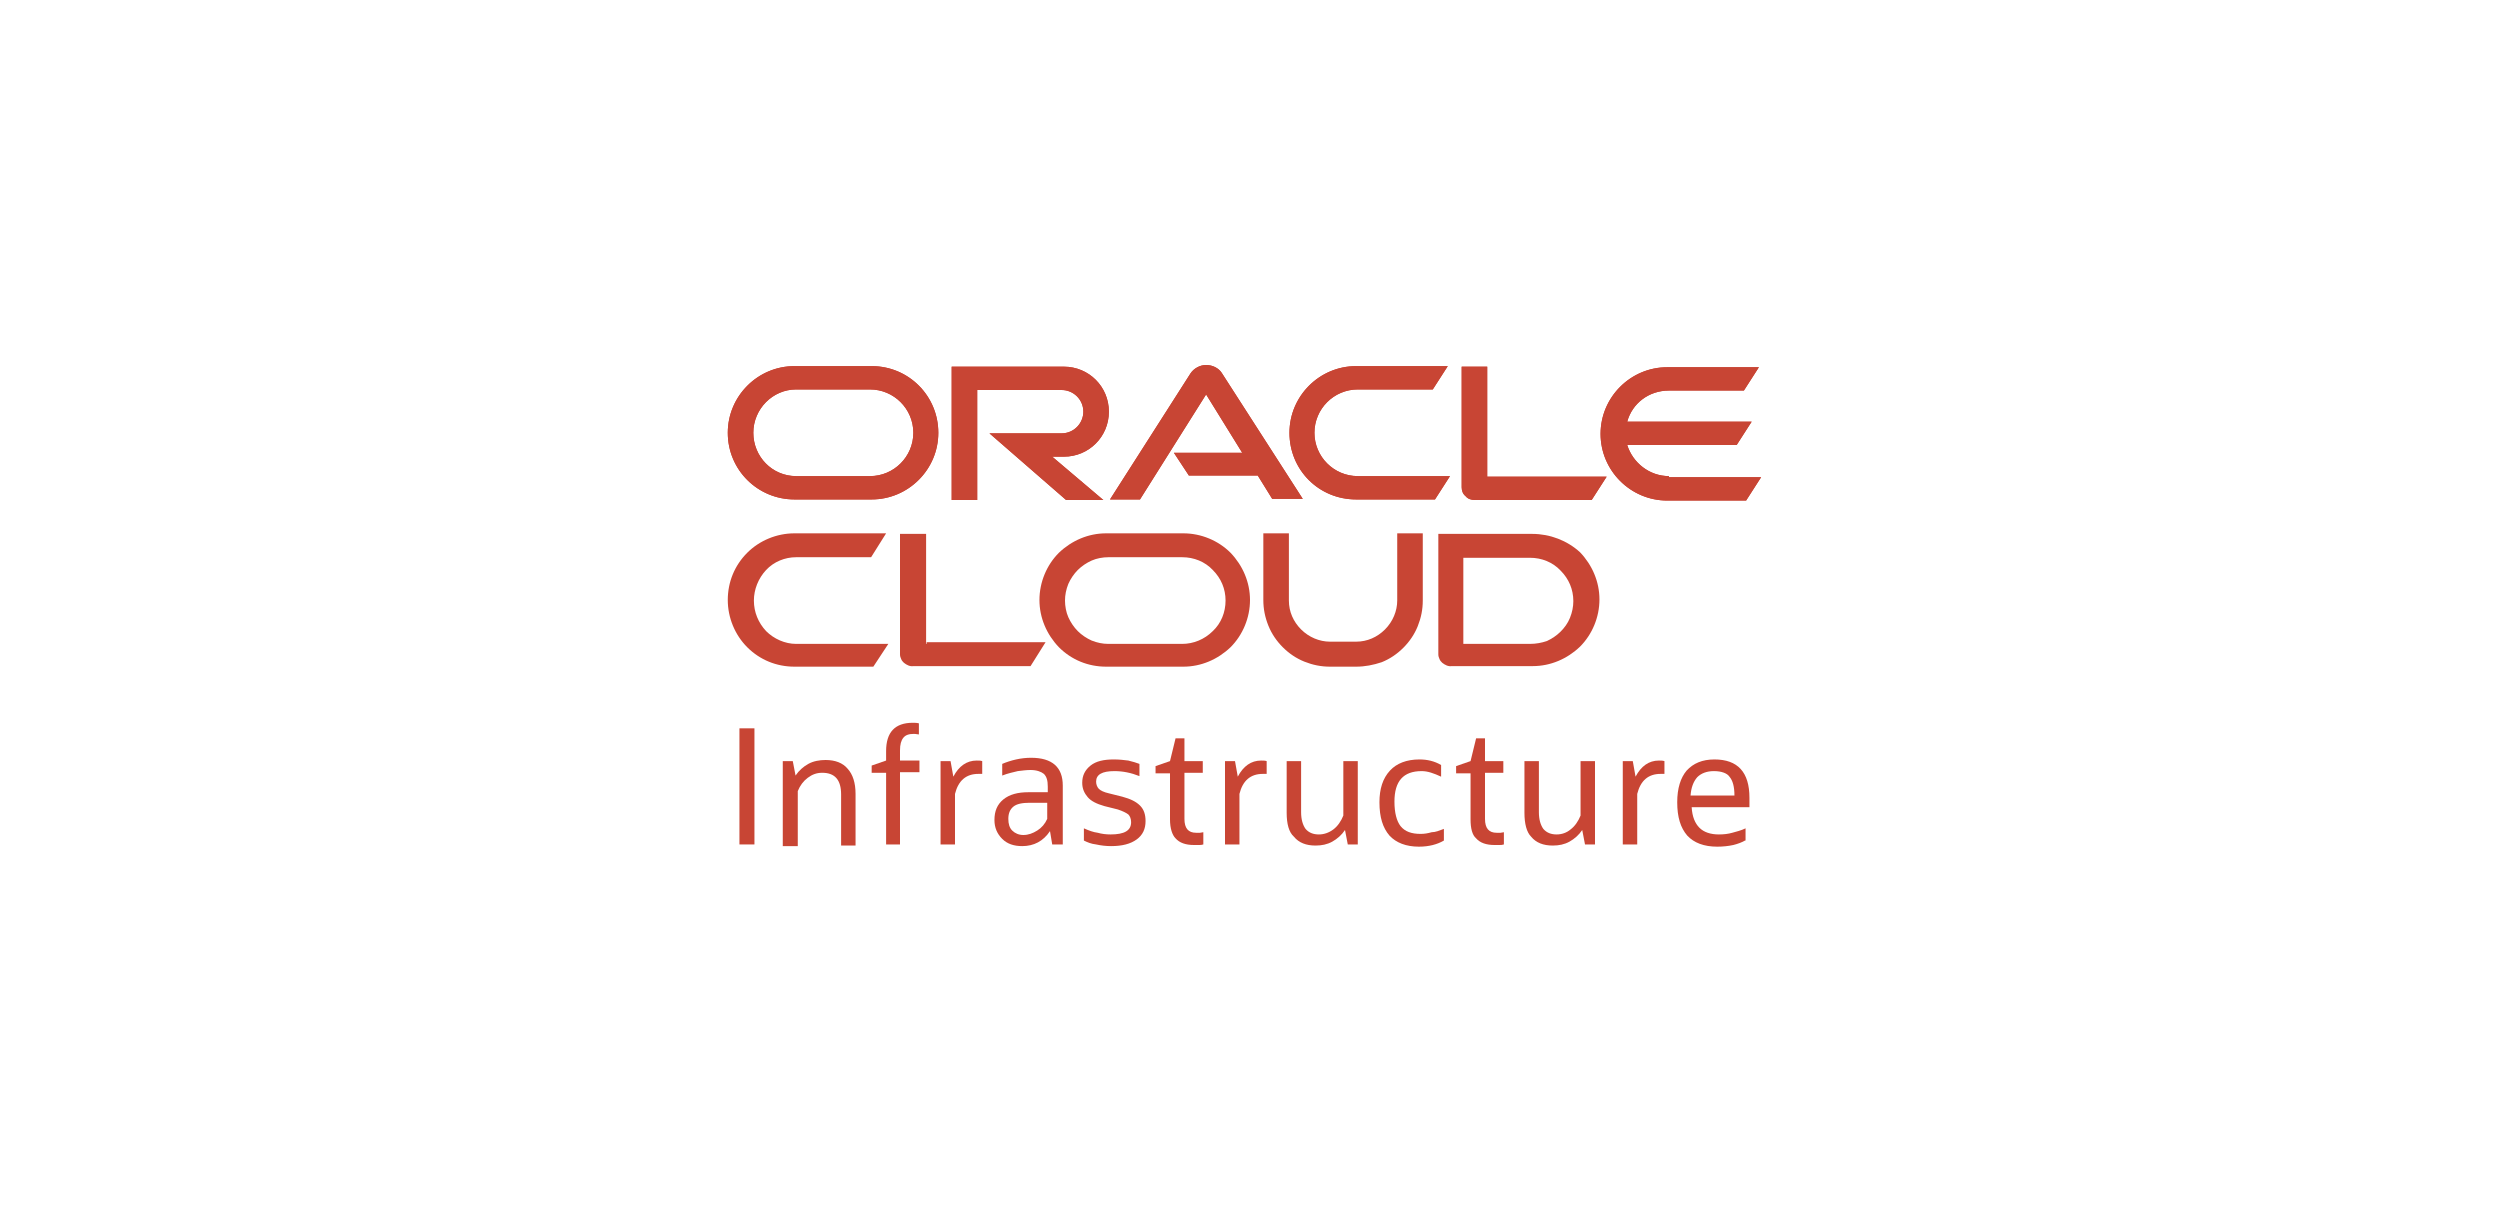
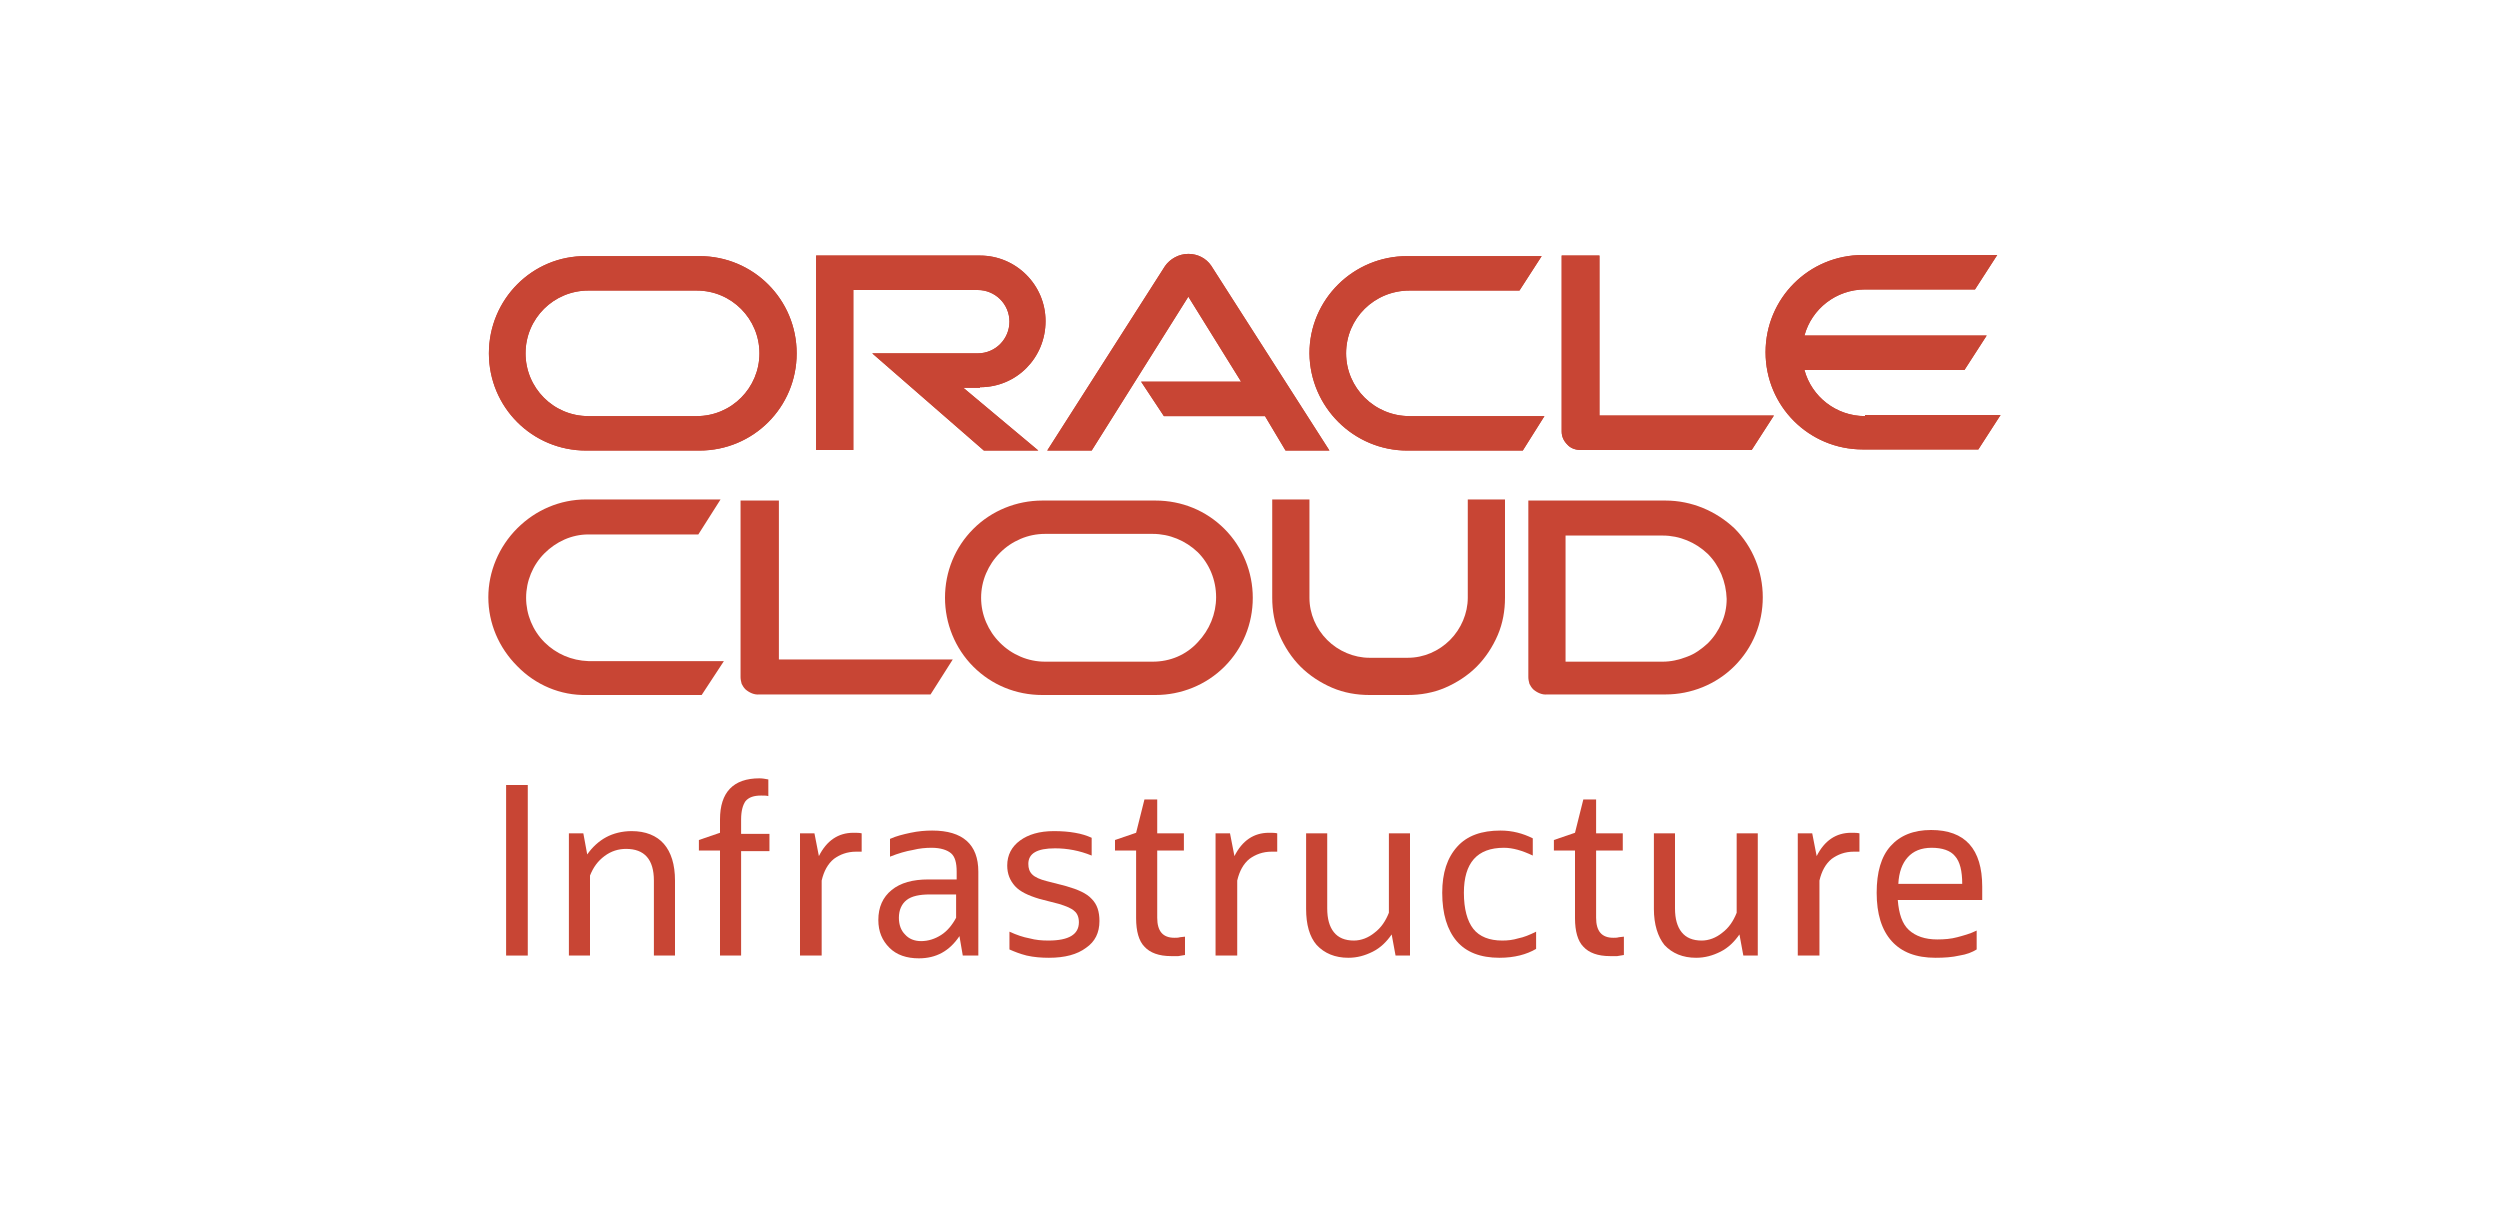
<svg xmlns="http://www.w3.org/2000/svg" version="1.1" id="Layer_1" x="0px" y="0px" viewBox="0 0 450 220" style="enable-background:new 0 0 450 220;" xml:space="preserve">
  <style type="text/css">
	.st0{fill:none;}
	.st1{fill:#C84534;}
</style>
  <rect class="st0" width="450" height="220" />
  <g>
-     <path class="st1" d="M300.4,85.7c-3.5,0-6.5-2.4-7.5-5.6h19.7l2.7-4.2h-22.4c0.9-3.3,3.9-5.6,7.5-5.6h13.5l2.7-4.2h-16.5   c-6.6,0-12,5.4-12,12c0,6.6,5.4,12,12,12h14.2l2.7-4.2H300.4 M244.1,89.9h14.2l2.7-4.2h-16.6c-4.3,0-7.8-3.5-7.8-7.8   c0-4.3,3.5-7.8,7.8-7.8h13.5l2.7-4.2h-16.5c-6.6,0-12,5.4-12,12C232.1,84.6,237.4,89.9,244.1,89.9 M156.6,85.7h-13.3   c-4.3,0-7.7-3.5-7.7-7.8c0-4.3,3.5-7.8,7.7-7.8h13.3c4.3,0,7.8,3.5,7.8,7.8C164.4,82.2,160.9,85.7,156.6,85.7 M143,89.9h13.9   c6.6,0,12-5.4,12-12c0-6.6-5.3-12-12-12H143c-6.6,0-12,5.4-12,12C131,84.6,136.4,89.9,143,89.9 M191.5,82.2c4.5,0,8.1-3.6,8.1-8.1   c0-4.5-3.6-8.1-8.1-8.1h-20.2v24h4.6V70.2h15.2c2.1,0,3.9,1.7,3.9,3.9c0,2.1-1.7,3.9-3.9,3.9l-13,0l13.8,12h6.7l-9.2-7.8H191.5    M267.7,85.7V66h-4.6v21.7c0,0.6,0.2,1.2,0.7,1.6c0.4,0.5,1,0.7,1.7,0.7h21l2.7-4.2H267.7 M211.3,81.5h12.3L217.1,71l-11.9,18.9   h-5.4l14.5-22.7c0.6-0.9,1.7-1.5,2.8-1.5c1.1,0,2.2,0.5,2.8,1.4l14.6,22.7H229l-2.6-4.2H214L211.3,81.5" />
-     <path class="st1" d="M300.4,85.7c-3.5,0-6.5-2.4-7.5-5.6h19.7l2.7-4.2h-22.4c0.9-3.3,3.9-5.6,7.5-5.6h13.5l2.7-4.2h-16.5   c-6.6,0-12,5.4-12,12c0,6.6,5.4,12,12,12h14.2l2.7-4.2H300.4 M244.1,89.9h14.2l2.7-4.2h-16.6c-4.3,0-7.8-3.5-7.8-7.8   c0-4.3,3.5-7.8,7.8-7.8h13.5l2.7-4.2h-16.5c-6.6,0-12,5.4-12,12C232.1,84.6,237.4,89.9,244.1,89.9 M156.6,85.7h-13.3   c-4.3,0-7.7-3.5-7.7-7.8c0-4.3,3.5-7.8,7.7-7.8h13.3c4.3,0,7.8,3.5,7.8,7.8C164.4,82.2,160.9,85.7,156.6,85.7 M143,89.9h13.9   c6.6,0,12-5.4,12-12c0-6.6-5.3-12-12-12H143c-6.6,0-12,5.4-12,12C131,84.6,136.4,89.9,143,89.9 M191.5,82.2c4.5,0,8.1-3.6,8.1-8.1   c0-4.5-3.6-8.1-8.1-8.1h-20.2v24h4.6V70.2h15.2c2.1,0,3.9,1.7,3.9,3.9c0,2.1-1.7,3.9-3.9,3.9l-13,0l13.8,12h6.7l-9.2-7.8H191.5    M267.7,85.7V66h-4.6v21.7c0,0.6,0.2,1.2,0.7,1.6c0.4,0.5,1,0.7,1.7,0.7h21l2.7-4.2H267.7 M211.3,81.5h12.3L217.1,71l-11.9,18.9   h-5.4l14.5-22.7c0.6-0.9,1.7-1.5,2.8-1.5c1.1,0,2.2,0.5,2.8,1.4l14.6,22.7H229l-2.6-4.2H214L211.3,81.5" />
-     <polygon class="st1" points="133.1,152 133.1,131.1 135.8,131.1 135.8,152 133.1,152  " />
-     <path class="st1" d="M140.9,152v-15h1.8l0.5,2.6c0.6-0.9,1.4-1.6,2.3-2.1c0.9-0.5,2-0.7,3.1-0.7c1.7,0,3.1,0.5,4,1.6   c0.9,1,1.4,2.5,1.4,4.5v9.3h-2.6v-9.2c0-2.6-1.1-3.9-3.4-3.9c-1,0-1.8,0.3-2.6,0.9c-0.8,0.6-1.4,1.4-1.8,2.4v9.9H140.9L140.9,152z" />
-     <path class="st1" d="M159.5,152v-12.9h-2.6v-1.3l2.6-0.9v-1.7c0-3.4,1.6-5.1,4.8-5.1c0.3,0,0.7,0,1.1,0.1v2c-0.2,0-0.5-0.1-0.9-0.1   c-0.9,0-1.5,0.2-1.9,0.7c-0.4,0.5-0.6,1.2-0.6,2.3v1.8h3.5v2.1h-3.5V152H159.5L159.5,152z" />
-     <path class="st1" d="M169.3,152v-15h1.8l0.5,2.8c1-1.9,2.4-2.9,4.2-2.9c0.4,0,0.7,0,1,0.1v2.3h-0.7c-1.1,0-2,0.3-2.7,0.9   c-0.7,0.6-1.2,1.5-1.5,2.7v9.1H169.3L169.3,152z" />
-     <path class="st1" d="M184.2,150.3c0.9,0,1.7-0.3,2.5-0.8c0.8-0.5,1.4-1.2,1.8-2.1v-2.9h-3.2c-1.3,0-2.3,0.2-2.9,0.7   c-0.6,0.5-0.9,1.2-0.9,2.2c0,0.9,0.2,1.6,0.7,2.1C182.7,150,183.4,150.3,184.2,150.3L184.2,150.3z M189.4,152l-0.4-2.4   c-1.2,1.8-2.9,2.7-5,2.7c-1.5,0-2.7-0.4-3.6-1.3c-0.9-0.9-1.4-2-1.4-3.4c0-1.6,0.5-2.8,1.6-3.7c1.1-0.9,2.6-1.3,4.5-1.3h3.5v-1   c0-1.1-0.2-1.8-0.7-2.3c-0.5-0.4-1.3-0.7-2.4-0.7c-0.7,0-1.5,0.1-2.3,0.2c-0.8,0.2-1.8,0.4-2.8,0.8v-2.1c0.7-0.3,1.6-0.6,2.5-0.8   c0.9-0.2,1.8-0.3,2.7-0.3c3.8,0,5.7,1.7,5.7,5V152H189.4L189.4,152z" />
-     <path class="st1" d="M195.1,151.3v-2.2c0.9,0.4,1.7,0.7,2.5,0.8c0.7,0.2,1.5,0.3,2.3,0.3c2.5,0,3.7-0.7,3.7-2.2   c0-0.6-0.2-1.1-0.5-1.4c-0.4-0.3-1-0.6-1.9-0.9l-2.4-0.6c-1.4-0.4-2.4-0.9-3-1.6c-0.6-0.7-1-1.5-1-2.6c0-1.3,0.5-2.3,1.5-3.1   c1-0.8,2.4-1.1,4.2-1.1c1,0,1.8,0.1,2.6,0.2c0.8,0.2,1.5,0.4,2,0.6v2.2c-1.5-0.6-3-0.9-4.5-0.9c-2.2,0-3.3,0.6-3.3,1.9   c0,0.5,0.2,1,0.5,1.3c0.3,0.3,0.9,0.6,1.8,0.8l2.4,0.6c1.5,0.4,2.5,0.9,3.2,1.6c0.7,0.7,1,1.6,1,2.8c0,1.4-0.5,2.5-1.6,3.3   c-1.1,0.8-2.6,1.2-4.6,1.2c-0.9,0-1.8-0.1-2.7-0.3C196.4,151.9,195.7,151.6,195.1,151.3L195.1,151.3z" />
-     <path class="st1" d="M210.6,147.5v-8.3H208v-1.3l2.6-0.9l1-4.1h1.6v4.1h3.3v2.1h-3.3v8.3c0,1.7,0.7,2.5,2.1,2.5c0.2,0,0.5,0,0.7,0   c0.2,0,0.4-0.1,0.6-0.1v2.2c-0.3,0.1-0.5,0.1-0.8,0.1c-0.3,0-0.6,0-0.9,0c-1.5,0-2.6-0.4-3.3-1.2   C211,150.3,210.6,149.1,210.6,147.5L210.6,147.5z" />
-     <path class="st1" d="M220.5,152v-15h1.8l0.5,2.8c1-1.9,2.4-2.9,4.2-2.9c0.4,0,0.7,0,1,0.1v2.3h-0.7c-1.1,0-2,0.3-2.7,0.9   c-0.7,0.6-1.2,1.5-1.5,2.7v9.1H220.5L220.5,152z" />
-     <path class="st1" d="M231.6,146.3V137h2.6v9.2c0,1.3,0.3,2.3,0.8,3c0.6,0.7,1.4,1,2.4,1c0.9,0,1.8-0.3,2.6-0.9   c0.8-0.6,1.4-1.5,1.8-2.5V137h2.6v15h-1.8l-0.5-2.6c-0.6,0.9-1.4,1.6-2.3,2.1c-0.9,0.5-1.9,0.7-3,0.7c-1.7,0-3-0.5-3.9-1.6   C232,149.8,231.6,148.3,231.6,146.3L231.6,146.3z" />
-     <path class="st1" d="M259.9,149.2v2.1c-1.2,0.7-2.7,1.1-4.5,1.1c-2.3,0-4.1-0.7-5.3-2c-1.2-1.4-1.8-3.3-1.8-6   c0-2.4,0.6-4.3,1.9-5.7c1.2-1.3,3-2,5.3-2c1.4,0,2.7,0.3,3.9,1v2.1c-1.3-0.6-2.4-1-3.5-1c-3.3,0-4.9,1.8-4.9,5.5   c0,2,0.4,3.5,1.1,4.4c0.8,1,2,1.4,3.6,1.4c0.7,0,1.3-0.1,2-0.3C258.4,149.8,259.1,149.5,259.9,149.2L259.9,149.2z" />
-     <path class="st1" d="M264.7,147.5v-8.3h-2.6v-1.3l2.6-0.9l1-4.1h1.6v4.1h3.3v2.1h-3.3v8.3c0,1.7,0.7,2.5,2.1,2.5c0.2,0,0.5,0,0.7,0   c0.2,0,0.4-0.1,0.6-0.1v2.2c-0.3,0.1-0.5,0.1-0.8,0.1c-0.3,0-0.6,0-0.9,0c-1.5,0-2.6-0.4-3.3-1.2   C265,150.3,264.7,149.1,264.7,147.5L264.7,147.5z" />
-     <path class="st1" d="M274.4,146.3V137h2.6v9.2c0,1.3,0.3,2.3,0.8,3c0.6,0.7,1.4,1,2.4,1c0.9,0,1.8-0.3,2.5-0.9   c0.8-0.6,1.4-1.5,1.8-2.5V137h2.6v15h-1.8l-0.5-2.6c-0.6,0.9-1.4,1.6-2.3,2.1c-0.9,0.5-1.9,0.7-3,0.7c-1.7,0-3-0.5-3.9-1.6   C274.8,149.8,274.4,148.3,274.4,146.3L274.4,146.3z" />
-     <path class="st1" d="M292.1,152v-15h1.8l0.5,2.8c1-1.9,2.4-2.9,4.2-2.9c0.4,0,0.7,0,1,0.1v2.3h-0.7c-1.1,0-2,0.3-2.7,0.9   c-0.7,0.6-1.2,1.5-1.5,2.7v9.1H292.1L292.1,152z" />
-     <path class="st1" d="M308.5,138.8c-1.3,0-2.3,0.4-3,1.1c-0.7,0.8-1.1,1.9-1.2,3.3h7.9c0-1.6-0.3-2.7-0.9-3.4   C310.9,139.2,309.9,138.8,308.5,138.8L308.5,138.8z M314.1,151.3c-0.5,0.3-1.3,0.6-2.1,0.8c-0.9,0.2-1.9,0.3-2.9,0.3   c-2.4,0-4.2-0.7-5.4-2c-1.2-1.4-1.8-3.3-1.8-6c0-2.5,0.6-4.4,1.7-5.7c1.2-1.3,2.8-2,5-2c4.2,0,6.3,2.3,6.3,6.9v1.7h-10.4   c0.1,1.7,0.6,2.9,1.4,3.7c0.8,0.8,2,1.2,3.5,1.2c0.9,0,1.7-0.1,2.4-0.3s1.6-0.4,2.4-0.8V151.3L314.1,151.3z" />
-     <path class="st1" d="M166.7,115.9V96.1H162v21.7c0,0.3,0.1,0.6,0.2,0.8c0.1,0.3,0.3,0.5,0.5,0.7c0.5,0.4,1.1,0.7,1.7,0.6h21.1   l2.7-4.3h-21.4V115.9L166.7,115.9z M143,120h14.2l2.7-4.1h-16.6c-2,0-4-0.9-5.4-2.3c-1.4-1.5-2.2-3.4-2.2-5.5c0-2,0.8-4,2.2-5.5   c1.4-1.5,3.4-2.3,5.4-2.3h13.5l2.7-4.3H143c-3.2,0-6.3,1.3-8.5,3.5c-2.3,2.3-3.5,5.3-3.5,8.5c0,3.2,1.3,6.3,3.5,8.5   C136.8,118.8,139.8,120,143,120L143,120L143,120z" />
-     <path class="st1" d="M275.8,96.1h-16.9v21.7c0,0.3,0.1,0.6,0.2,0.8c0.1,0.3,0.3,0.5,0.5,0.7c0.5,0.4,1.1,0.7,1.7,0.6h14.6   c3.2,0,6.2-1.3,8.5-3.5c2.2-2.2,3.5-5.3,3.5-8.5c0-3.2-1.3-6.2-3.5-8.5C282.1,97.3,279,96.1,275.8,96.1L275.8,96.1L275.8,96.1z    M275.4,115.9h-12v-15.5h12c2.1,0,4.1,0.8,5.5,2.3c1.5,1.5,2.3,3.4,2.3,5.5c0,1-0.2,2-0.6,3s-1,1.8-1.7,2.5   c-0.7,0.7-1.6,1.3-2.5,1.7C277.5,115.7,276.5,115.9,275.4,115.9L275.4,115.9z" />
-     <path class="st1" d="M199.1,120H213c3.2,0,6.2-1.3,8.5-3.5c2.2-2.2,3.5-5.3,3.5-8.5c0-3.2-1.3-6.2-3.5-8.5   c-2.2-2.2-5.3-3.5-8.5-3.5h-13.9c-3.2,0-6.2,1.3-8.5,3.5c-2.2,2.2-3.5,5.3-3.5,8.5c0,3.2,1.3,6.2,3.5,8.5   C192.9,118.8,195.9,120,199.1,120L199.1,120z M212.8,115.9h-13.3c-1,0-2-0.2-3-0.6c-0.9-0.4-1.8-1-2.5-1.7   c-0.7-0.7-1.3-1.6-1.7-2.5c-0.4-0.9-0.6-2-0.6-3s0.2-2,0.6-3c0.4-0.9,1-1.8,1.7-2.5c0.7-0.7,1.6-1.3,2.5-1.7c0.9-0.4,2-0.6,3-0.6   h13.3c2.1,0,4.1,0.8,5.5,2.3c1.5,1.5,2.3,3.4,2.3,5.5c0,2.1-0.8,4.1-2.3,5.5C216.8,115.1,214.8,115.9,212.8,115.9L212.8,115.9z" />
-     <path class="st1" d="M244.1,120h-4.7c-1.6,0-3.1-0.3-4.6-0.9c-1.5-0.6-2.8-1.5-3.9-2.6c-1.1-1.1-2-2.4-2.6-3.9   c-0.6-1.5-0.9-3-0.9-4.6V96h4.6v12.1c0,2,0.8,3.8,2.2,5.2c1.4,1.4,3.3,2.2,5.2,2.2h4.7c2,0,3.8-0.8,5.2-2.2   c1.4-1.4,2.2-3.3,2.2-5.2V96h4.6v12.1c0,1.6-0.3,3.1-0.9,4.6c-0.6,1.5-1.5,2.8-2.6,3.9c-1.1,1.1-2.4,2-3.9,2.6   C247.2,119.7,245.7,120,244.1,120L244.1,120z" />
+     <path class="st1" d="M335.7,74.9c-5.2,0-9.6-3.5-10.9-8.3h28.8l4-6.2h-32.8c1.3-4.8,5.7-8.3,10.9-8.3h19.8l4-6.2h-24.2   c-9.7,0-17.5,7.8-17.5,17.5c0,9.7,7.8,17.5,17.5,17.5h20.8l4-6.2H335.7 M253.3,81.1h20.8l3.9-6.2h-24.3c-6.3,0-11.4-5.1-11.4-11.3   c0-6.3,5.1-11.3,11.4-11.3h19.8l4-6.2h-24.2c-9.7,0-17.6,7.8-17.6,17.5C235.8,73.3,243.7,81.1,253.3,81.1 M125.4,74.9h-19.5   c-6.3,0-11.3-5.1-11.3-11.3c0-6.3,5.1-11.3,11.3-11.3h19.5c6.3,0,11.3,5.1,11.3,11.3C136.7,69.8,131.7,74.9,125.4,74.9 M105.5,81.1   h20.4c9.7,0,17.5-7.8,17.5-17.5c0-9.7-7.8-17.5-17.5-17.5h-20.4C95.8,46,88,53.9,88,63.6C88,73.3,95.8,81.1,105.5,81.1 M176.4,69.7   c6.6,0,11.8-5.3,11.8-11.9c0-6.5-5.3-11.8-11.8-11.8h-29.5v35h6.7V52.2H176c3.1,0,5.7,2.5,5.7,5.7c0,3.1-2.5,5.7-5.7,5.7l-19,0   l20.1,17.5h9.8l-13.5-11.3H176.4 M287.9,74.9V46h-6.8v31.7c0,0.9,0.4,1.7,1,2.3c0.6,0.7,1.5,1,2.5,1h30.7l4-6.2H287.9 M205.4,68.7   h18l-9.5-15.3l-17.4,27.7h-8l21.2-33.2c0.9-1.3,2.5-2.2,4.2-2.2c1.7,0,3.2,0.8,4.1,2.1l21.3,33.3h-7.9l-3.7-6.2h-18.2L205.4,68.7" />
+     <path class="st1" d="M335.7,74.9c-5.2,0-9.6-3.5-10.9-8.3h28.8l4-6.2h-32.8c1.3-4.8,5.7-8.3,10.9-8.3h19.8l4-6.2h-24.2   c-9.7,0-17.5,7.8-17.5,17.5c0,9.7,7.8,17.5,17.5,17.5h20.8l4-6.2H335.7 M253.3,81.1h20.8l3.9-6.2h-24.3c-6.3,0-11.4-5.1-11.4-11.3   c0-6.3,5.1-11.3,11.4-11.3h19.8l4-6.2h-24.2c-9.7,0-17.6,7.8-17.6,17.5C235.8,73.3,243.7,81.1,253.3,81.1 M125.4,74.9h-19.5   c-6.3,0-11.3-5.1-11.3-11.3c0-6.3,5.1-11.3,11.3-11.3h19.5c6.3,0,11.3,5.1,11.3,11.3C136.7,69.8,131.7,74.9,125.4,74.9 M105.5,81.1   h20.4c9.7,0,17.5-7.8,17.5-17.5c0-9.7-7.8-17.5-17.5-17.5h-20.4C95.8,46,88,53.9,88,63.6C88,73.3,95.8,81.1,105.5,81.1 M176.4,69.7   c6.6,0,11.8-5.3,11.8-11.9c0-6.5-5.3-11.8-11.8-11.8h-29.5v35h6.7V52.2H176c3.1,0,5.7,2.5,5.7,5.7c0,3.1-2.5,5.7-5.7,5.7l-19,0   l20.1,17.5h9.8l-13.5-11.3H176.4 M287.9,74.9V46h-6.8v31.7c0,0.9,0.4,1.7,1,2.3c0.6,0.7,1.5,1,2.5,1h30.7l4-6.2H287.9 M205.4,68.7   h18l-9.5-15.3l-17.4,27.7h-8l21.2-33.2c0.9-1.3,2.5-2.2,4.2-2.2c1.7,0,3.2,0.8,4.1,2.1l21.3,33.3h-7.9l-3.7-6.2h-18.2L205.4,68.7" />
+     <polygon class="st1" points="91.1,172 91.1,141.3 95,141.3 95,172 91.1,172  " />
+     <path class="st1" d="M102.4,172v-22h2.6l0.7,3.8c0.9-1.3,2.1-2.4,3.4-3.1c1.3-0.7,2.9-1.1,4.6-1.1c2.5,0,4.5,0.8,5.8,2.3   c1.3,1.5,2,3.7,2,6.6V172h-3.8v-13.5c0-3.8-1.7-5.7-5-5.7c-1.4,0-2.7,0.4-3.9,1.3c-1.2,0.9-2,2-2.6,3.5V172H102.4L102.4,172z" />
+     <path class="st1" d="M129.6,172v-18.9h-3.8v-1.9l3.8-1.3v-2.4c0-4.9,2.4-7.4,7.1-7.4c0.5,0,1.1,0.1,1.6,0.2v3   c-0.3-0.1-0.8-0.1-1.3-0.1c-1.3,0-2.2,0.3-2.8,1c-0.5,0.7-0.8,1.8-0.8,3.3v2.6h5.1v3.1h-5.1V172H129.6L129.6,172z" />
+     <path class="st1" d="M144,172v-22h2.6l0.8,4.1c1.4-2.8,3.5-4.2,6.2-4.2c0.6,0,1.1,0,1.5,0.1v3.3h-1c-1.6,0-2.9,0.5-4,1.3   c-1.1,0.9-1.8,2.2-2.2,3.9V172H144L144,172z" />
+     <path class="st1" d="M165.8,169.4c1.3,0,2.5-0.4,3.6-1.1c1.1-0.7,2-1.8,2.7-3.1V161h-4.7c-1.9,0-3.3,0.3-4.2,1   c-0.9,0.7-1.4,1.8-1.4,3.2c0,1.3,0.4,2.3,1.1,3C163.6,169,164.6,169.4,165.8,169.4L165.8,169.4z M173.3,172l-0.6-3.5   c-1.8,2.7-4.2,4-7.3,4c-2.2,0-4-0.6-5.3-1.9c-1.3-1.3-2-2.9-2-5c0-2.3,0.8-4.1,2.4-5.4c1.6-1.3,3.8-1.9,6.6-1.9h5.1v-1.4   c0-1.6-0.3-2.7-1-3.3c-0.7-0.6-1.9-1-3.5-1c-1.1,0-2.2,0.1-3.4,0.4c-1.2,0.2-2.6,0.6-4.1,1.2V151c1.1-0.5,2.3-0.8,3.7-1.1   c1.4-0.3,2.7-0.4,3.9-0.4c5.5,0,8.3,2.5,8.3,7.4V172H173.3L173.3,172z" />
+     <path class="st1" d="M181.7,170.9v-3.2c1.3,0.6,2.5,1,3.6,1.2c1.1,0.3,2.2,0.4,3.4,0.4c3.7,0,5.5-1.1,5.5-3.3c0-0.9-0.3-1.6-0.8-2   c-0.5-0.5-1.5-0.9-2.8-1.3l-3.5-0.9c-2-0.6-3.5-1.3-4.4-2.3c-0.9-1-1.4-2.2-1.4-3.7c0-1.9,0.8-3.4,2.3-4.5c1.5-1.1,3.5-1.7,6.1-1.7   c1.4,0,2.7,0.1,3.8,0.3c1.2,0.2,2.1,0.5,3,0.9v3.2c-2.2-0.9-4.4-1.3-6.6-1.3c-3.2,0-4.8,0.9-4.8,2.8c0,0.8,0.2,1.4,0.7,1.9   c0.5,0.5,1.4,0.9,2.6,1.2l3.5,0.9c2.1,0.6,3.7,1.3,4.6,2.3c1,1,1.4,2.3,1.4,4c0,2.1-0.8,3.7-2.4,4.8c-1.6,1.2-3.8,1.8-6.7,1.8   c-1.3,0-2.7-0.1-4-0.4C183.6,171.7,182.6,171.3,181.7,170.9L181.7,170.9z" />
+     <path class="st1" d="M204.5,165.3v-12.2h-3.8v-1.9l3.8-1.3l1.5-6h2.3v6.1h4.8v3.1h-4.8v12.1c0,2.4,1,3.6,3.1,3.6c0.3,0,0.7,0,1-0.1   c0.3,0,0.6-0.1,0.9-0.1v3.3c-0.4,0.1-0.8,0.1-1.2,0.2c-0.4,0-0.8,0-1.3,0c-2.2,0-3.8-0.6-4.8-1.7   C205,169.4,204.5,167.6,204.5,165.3L204.5,165.3z" />
+     <path class="st1" d="M218.8,172v-22h2.6l0.8,4.1c1.4-2.8,3.5-4.2,6.2-4.2c0.6,0,1.1,0,1.5,0.1v3.3h-1c-1.6,0-2.9,0.5-4,1.3   c-1.1,0.9-1.8,2.2-2.2,3.9V172H218.8L218.8,172z" />
+     <path class="st1" d="M235.1,163.6V150h3.8v13.5c0,1.9,0.4,3.3,1.2,4.3c0.8,1,2,1.5,3.6,1.5c1.3,0,2.6-0.5,3.7-1.4   c1.2-0.9,2-2.1,2.6-3.6V150h3.8v22h-2.6l-0.7-3.8c-0.9,1.3-2,2.4-3.4,3.1c-1.4,0.7-2.8,1.1-4.4,1.1c-2.4,0-4.3-0.8-5.7-2.3   C235.7,168.6,235.1,166.4,235.1,163.6L235.1,163.6z" />
+     <path class="st1" d="M276.5,167.7v3.1c-1.7,1-3.9,1.6-6.6,1.6c-3.4,0-6-1-7.7-3c-1.7-2-2.6-4.9-2.6-8.7c0-3.6,0.9-6.3,2.7-8.3   c1.8-2,4.4-2.9,7.8-2.9c2.1,0,4,0.5,5.8,1.4v3.1c-1.9-0.9-3.6-1.4-5.2-1.4c-4.8,0-7.2,2.7-7.2,8.1c0,2.9,0.6,5.1,1.7,6.5   c1.1,1.4,2.9,2.1,5.2,2.1c1,0,1.9-0.1,2.9-0.4C274.3,168.7,275.3,168.3,276.5,167.7L276.5,167.7z" />
+     <path class="st1" d="M283.5,165.3v-12.2h-3.8v-1.9l3.8-1.3l1.5-6h2.3v6.1h4.8v3.1h-4.8v12.1c0,2.4,1,3.6,3.1,3.6c0.3,0,0.7,0,1-0.1   c0.3,0,0.6-0.1,0.9-0.1v3.3c-0.4,0.1-0.8,0.1-1.2,0.2c-0.4,0-0.8,0-1.3,0c-2.2,0-3.8-0.6-4.8-1.7   C284,169.4,283.5,167.6,283.5,165.3L283.5,165.3z" />
+     <path class="st1" d="M297.7,163.6V150h3.8v13.5c0,1.9,0.4,3.3,1.2,4.3c0.8,1,2,1.5,3.6,1.5c1.3,0,2.6-0.5,3.7-1.4   c1.2-0.9,2-2.1,2.6-3.6V150h3.8v22h-2.6l-0.7-3.8c-0.9,1.3-2,2.4-3.4,3.1c-1.4,0.7-2.8,1.1-4.4,1.1c-2.4,0-4.3-0.8-5.7-2.3   C298.4,168.6,297.7,166.4,297.7,163.6L297.7,163.6z" />
+     <path class="st1" d="M323.6,172v-22h2.6l0.8,4.1c1.4-2.8,3.5-4.2,6.2-4.2c0.6,0,1.1,0,1.5,0.1v3.3h-1c-1.6,0-2.9,0.5-4,1.3   c-1.1,0.9-1.8,2.2-2.2,3.9V172H323.6L323.6,172z" />
+     <path class="st1" d="M347.7,152.6c-1.9,0-3.3,0.6-4.3,1.7c-1,1.1-1.6,2.7-1.7,4.8h11.5c0-2.3-0.4-4-1.3-5   C351.1,153.1,349.6,152.6,347.7,152.6L347.7,152.6z M355.8,170.9c-0.8,0.5-1.8,0.9-3.1,1.1c-1.3,0.3-2.7,0.4-4.3,0.4   c-3.5,0-6.1-1-7.9-3c-1.8-2-2.7-4.9-2.7-8.7c0-3.7,0.8-6.5,2.5-8.4c1.7-1.9,4.1-2.9,7.3-2.9c6.1,0,9.2,3.4,9.2,10.2v2.4h-15.2   c0.2,2.5,0.8,4.3,2,5.4c1.2,1.1,2.9,1.7,5.1,1.7c1.3,0,2.5-0.1,3.6-0.4c1.1-0.3,2.3-0.6,3.5-1.2V170.9L355.8,170.9z" />
+     <path class="st1" d="M140.2,119.1V90.1h-6.9v31.8c0,0.4,0.1,0.8,0.2,1.2c0.2,0.4,0.4,0.7,0.7,1c0.7,0.6,1.6,1,2.5,0.9h30.8l4-6.3   h-31.4V119.1L140.2,119.1z M105.6,125.1h20.7l4-6.1h-24.4c-3-0.1-5.8-1.3-7.9-3.4c-2.1-2.1-3.3-5-3.3-8c0-3,1.2-5.9,3.3-8   c2.1-2.1,4.9-3.4,7.9-3.4h19.8l4-6.3h-24.2c-4.7,0-9.1,1.9-12.4,5.2c-3.3,3.3-5.2,7.8-5.2,12.4c0,4.7,1.9,9.1,5.2,12.4   C96.4,123.3,100.9,125.2,105.6,125.1L105.6,125.1L105.6,125.1z" />
+     <path class="st1" d="M299.8,90.1h-24.7v31.8c0,0.4,0.1,0.8,0.2,1.2c0.2,0.4,0.4,0.7,0.7,1c0.7,0.6,1.6,1,2.5,0.9h21.3   c4.6,0,9.1-1.8,12.4-5.1c3.3-3.3,5.1-7.7,5.1-12.4c0-4.6-1.8-9.1-5.1-12.4C308.9,92,304.5,90.1,299.8,90.1L299.8,90.1L299.8,90.1z    M299.3,119.1h-17.5V96.4h17.5c3,0,5.9,1.2,8.1,3.3c2.1,2.1,3.3,5,3.4,8.1c0,1.5-0.3,3-0.9,4.3c-0.6,1.4-1.4,2.6-2.5,3.7   c-1.1,1-2.3,1.9-3.7,2.4C302.2,118.8,300.7,119.1,299.3,119.1L299.3,119.1z" />
+     <path class="st1" d="M187.6,125.1h20.4c4.6,0,9.1-1.8,12.4-5.1c3.3-3.3,5.1-7.7,5.1-12.4c0-4.6-1.8-9.1-5.1-12.4   c-3.3-3.3-7.7-5.1-12.4-5.1h-20.4c-4.6,0-9.1,1.8-12.4,5.1c-3.3,3.3-5.1,7.7-5.1,12.4c0,4.6,1.8,9.1,5.1,12.4   C178.5,123.3,182.9,125.1,187.6,125.1L187.6,125.1z M207.5,119.1h-19.4c-1.5,0-3-0.3-4.4-0.9c-1.4-0.6-2.6-1.4-3.7-2.5   c-1.1-1.1-1.9-2.3-2.5-3.7c-0.6-1.4-0.9-2.9-0.9-4.4c0-1.5,0.3-3,0.9-4.4c0.6-1.4,1.4-2.6,2.5-3.7c1.1-1.1,2.3-1.9,3.7-2.5   c1.4-0.6,2.9-0.9,4.4-0.9h19.4c3,0,5.9,1.2,8.1,3.3c2.1,2.1,3.3,5,3.3,8.1c0,3-1.2,5.9-3.3,8.1   C213.5,117.9,210.6,119.1,207.5,119.1L207.5,119.1z" />
+     <path class="st1" d="M253.4,125.1h-6.9c-2.3,0-4.6-0.4-6.7-1.3c-2.1-0.9-4.1-2.2-5.7-3.8c-1.6-1.6-2.9-3.6-3.8-5.7   c-0.9-2.1-1.3-4.4-1.3-6.7V89.9h6.7v17.7c0,2.9,1.2,5.6,3.2,7.6c2,2,4.8,3.2,7.6,3.2h6.9c2.9,0,5.6-1.2,7.6-3.2   c2-2,3.2-4.8,3.2-7.6V89.9h6.7v17.7c0,2.3-0.4,4.6-1.3,6.7c-0.9,2.1-2.2,4.1-3.8,5.7c-1.6,1.6-3.6,2.9-5.7,3.8   C258,124.7,255.7,125.1,253.4,125.1L253.4,125.1z" />
  </g>
</svg>
